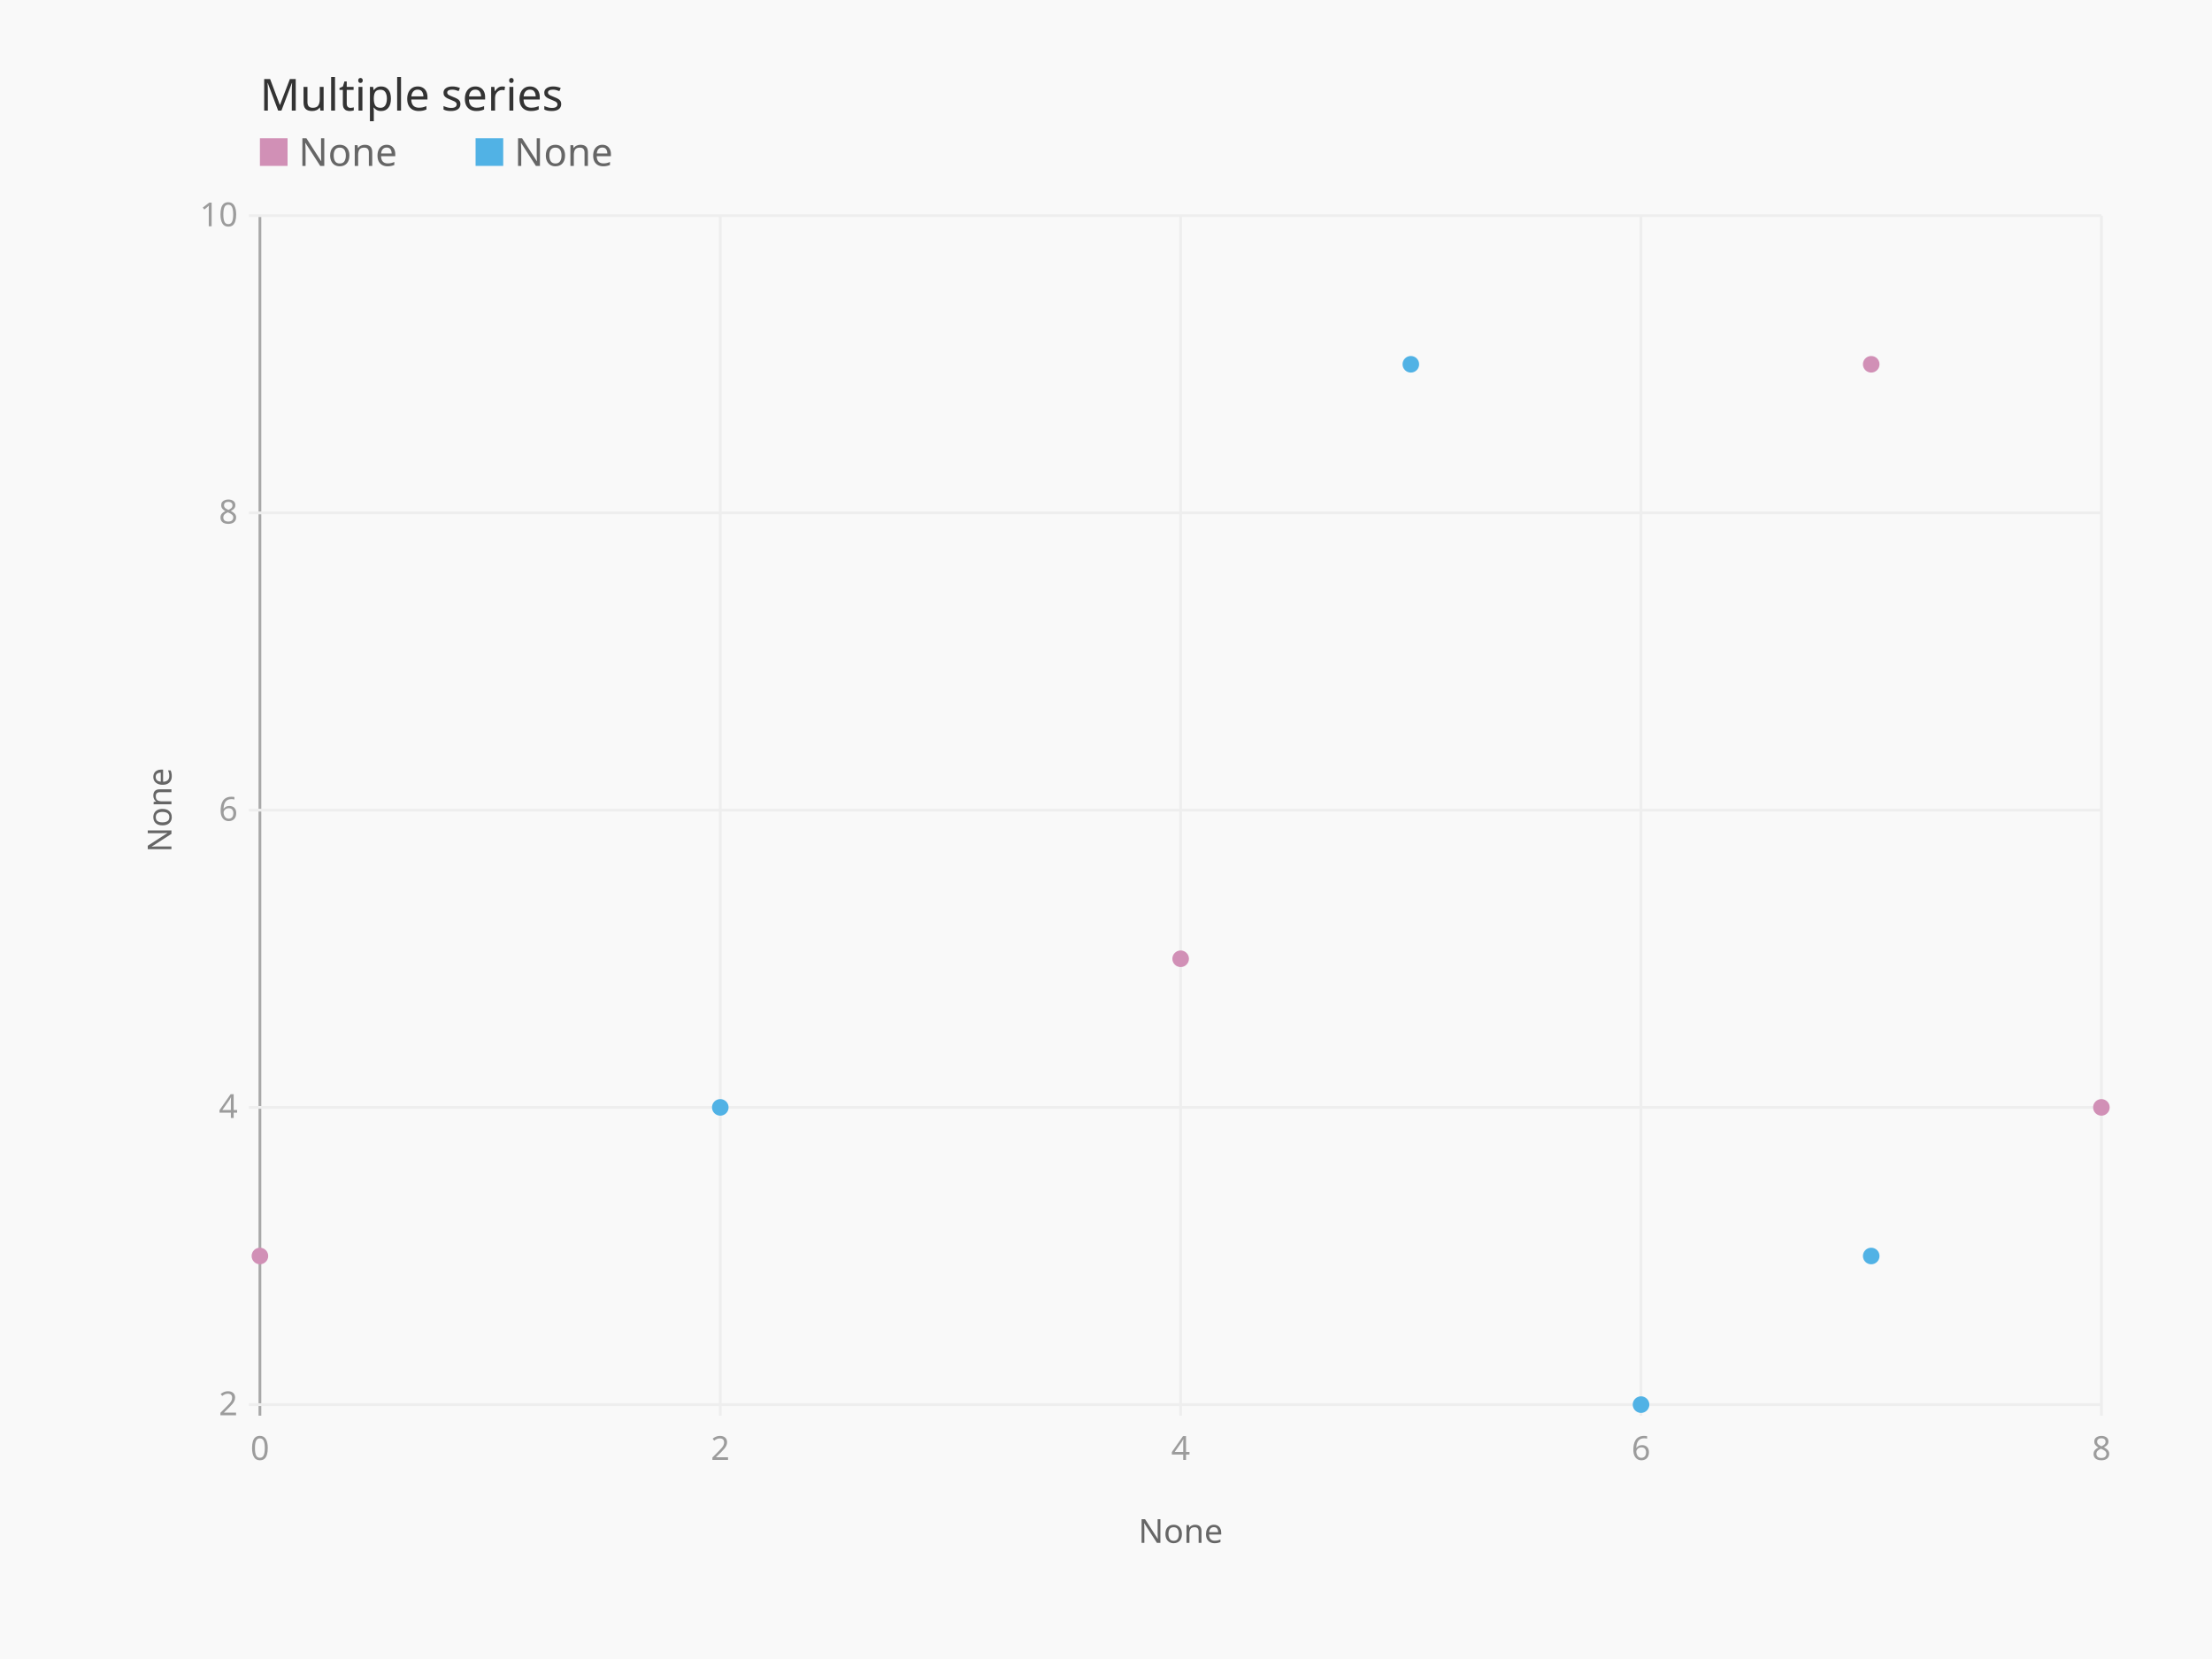
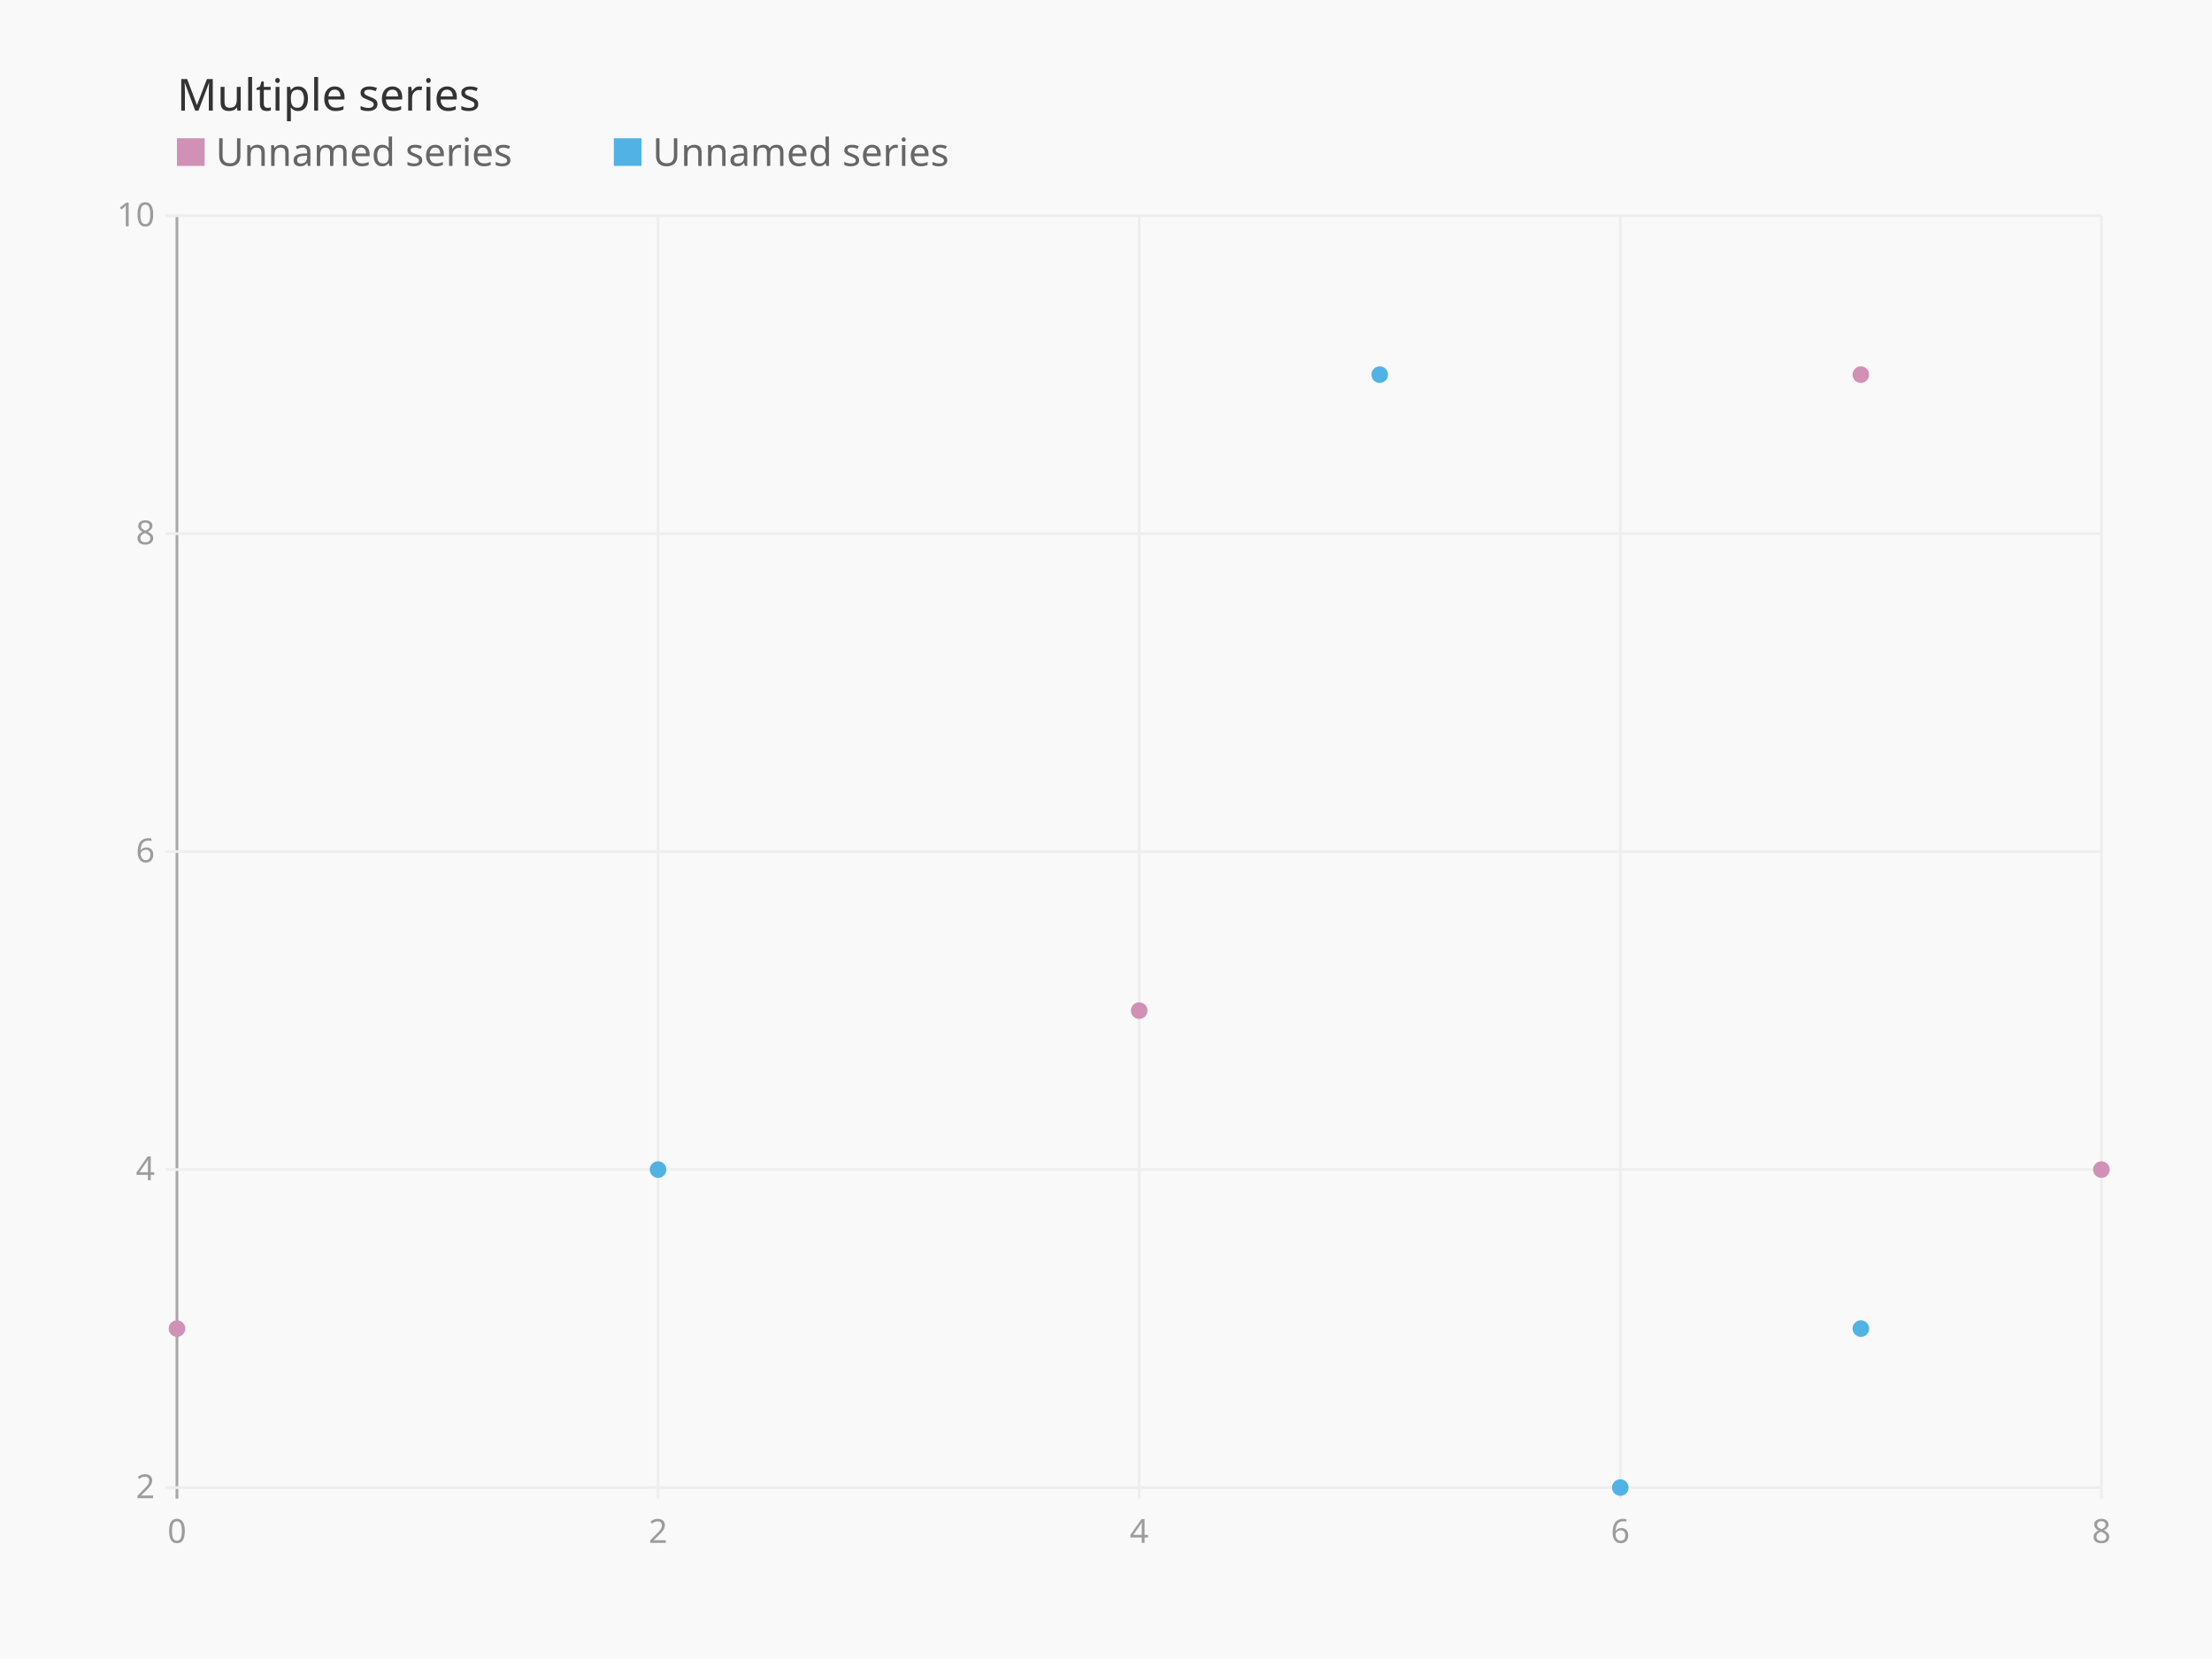
<svg xmlns="http://www.w3.org/2000/svg" height="600" version="1.1" width="800">
  <g>
    <rect fill="#f9f9f9" height="600" width="800" x="0" y="0" />
    <g transform="translate(40 40)">
-       <g transform="translate(54 0)">
+       <g transform="translate(24 0)">
        <text fill="#333" font-family="Monaco" font-size="16" x="0" y="0">Multiple series</text>
        <g transform="translate(0 20)">
          <g transform="translate(0 0)">
            <rect fill="#d190b6" height="10" width="10" x="0" y="-10" />
-             <text fill="#666" font-family="Monaco" font-size="14" x="14" y="0">None</text>
+             <text fill="#666" font-family="Monaco" font-size="14" x="14" y="0">Unnamed series</text>
          </g>
-           <g transform="translate(78 0)">
+           <g transform="translate(158 0)">
            <rect fill="#51b2e5" height="10" width="10" x="0" y="-10" />
-             <text fill="#666" font-family="Monaco" font-size="14" x="14" y="0">None</text>
+             <text fill="#666" font-family="Monaco" font-size="14" x="14" y="0">Unnamed series</text>
          </g>
        </g>
      </g>
      <g transform="translate(0 38)">
-         <g transform="translate(54 0)">
+         <g transform="translate(24 0)">
          <g class="axis bottom">
-             <text dy="1em" fill="#666" font-family="Monaco" text-anchor="middle" transform="" x="333.0" y="468.0">None</text>
            <g class="tick">
-               <line stroke="#eee" stroke-width="1" x1="166.50" x2="166.50" y1="0" y2="434.0" />
-               <text dy="1em" fill="#9c9c9c" font-family="Monaco" text-anchor="middle" x="166.50" y="438.0">2</text>
+               <line stroke="#eee" stroke-width="1" x1="174.00" x2="174.00" y1="0" y2="464.0" />
+               <text dy="1em" fill="#9c9c9c" font-family="Monaco" text-anchor="middle" x="174.00" y="468.0">2</text>
            </g>
            <g class="tick">
-               <line stroke="#eee" stroke-width="1" x1="333.0" x2="333.0" y1="0" y2="434.0" />
-               <text dy="1em" fill="#9c9c9c" font-family="Monaco" text-anchor="middle" x="333.0" y="438.0">4</text>
+               <line stroke="#eee" stroke-width="1" x1="348.0" x2="348.0" y1="0" y2="464.0" />
+               <text dy="1em" fill="#9c9c9c" font-family="Monaco" text-anchor="middle" x="348.0" y="468.0">4</text>
            </g>
            <g class="tick">
-               <line stroke="#eee" stroke-width="1" x1="499.50" x2="499.50" y1="0" y2="434.0" />
-               <text dy="1em" fill="#9c9c9c" font-family="Monaco" text-anchor="middle" x="499.50" y="438.0">6</text>
+               <line stroke="#eee" stroke-width="1" x1="522.00" x2="522.00" y1="0" y2="464.0" />
+               <text dy="1em" fill="#9c9c9c" font-family="Monaco" text-anchor="middle" x="522.00" y="468.0">6</text>
            </g>
            <g class="tick">
-               <line stroke="#eee" stroke-width="1" x1="666" x2="666" y1="0" y2="434.0" />
-               <text dy="1em" fill="#9c9c9c" font-family="Monaco" text-anchor="middle" x="666" y="438.0">8</text>
+               <line stroke="#eee" stroke-width="1" x1="696" x2="696" y1="0" y2="464.0" />
+               <text dy="1em" fill="#9c9c9c" font-family="Monaco" text-anchor="middle" x="696" y="468.0">8</text>
            </g>
            <g class="tick">
-               <line stroke="#a8a8a8" stroke-width="1" x1="0" x2="0" y1="0" y2="434.0" />
-               <text dy="1em" fill="#9c9c9c" font-family="Monaco" text-anchor="middle" x="0" y="438.0">0</text>
+               <line stroke="#a8a8a8" stroke-width="1" x1="0" x2="0" y1="0" y2="464.0" />
+               <text dy="1em" fill="#9c9c9c" font-family="Monaco" text-anchor="middle" x="0" y="468.0">0</text>
            </g>
          </g>
          <g class="axis left">
-             <text dy="" fill="#666" font-family="Monaco" text-anchor="middle" transform="rotate(270 -32 215)" x="-32" y="215.0">None</text>
            <g class="tick">
-               <line stroke="#eee" stroke-width="1" x1="-4" x2="666.0" y1="430" y2="430" />
-               <text dy="0.32em" fill="#9c9c9c" font-family="Monaco" text-anchor="end" x="-8" y="430">2</text>
+               <line stroke="#eee" stroke-width="1" x1="-4" x2="696.0" y1="460" y2="460" />
+               <text dy="0.32em" fill="#9c9c9c" font-family="Monaco" text-anchor="end" x="-8" y="460">2</text>
            </g>
            <g class="tick">
-               <line stroke="#eee" stroke-width="1" x1="-4" x2="666.0" y1="322.50" y2="322.50" />
-               <text dy="0.32em" fill="#9c9c9c" font-family="Monaco" text-anchor="end" x="-8" y="322.50">4</text>
+               <line stroke="#eee" stroke-width="1" x1="-4" x2="696.0" y1="345.00" y2="345.00" />
+               <text dy="0.32em" fill="#9c9c9c" font-family="Monaco" text-anchor="end" x="-8" y="345.00">4</text>
            </g>
            <g class="tick">
-               <line stroke="#eee" stroke-width="1" x1="-4" x2="666.0" y1="215.0" y2="215.0" />
-               <text dy="0.32em" fill="#9c9c9c" font-family="Monaco" text-anchor="end" x="-8" y="215.0">6</text>
+               <line stroke="#eee" stroke-width="1" x1="-4" x2="696.0" y1="230.0" y2="230.0" />
+               <text dy="0.32em" fill="#9c9c9c" font-family="Monaco" text-anchor="end" x="-8" y="230.0">6</text>
            </g>
            <g class="tick">
-               <line stroke="#eee" stroke-width="1" x1="-4" x2="666.0" y1="107.50" y2="107.50" />
-               <text dy="0.32em" fill="#9c9c9c" font-family="Monaco" text-anchor="end" x="-8" y="107.50">8</text>
+               <line stroke="#eee" stroke-width="1" x1="-4" x2="696.0" y1="115.00" y2="115.00" />
+               <text dy="0.32em" fill="#9c9c9c" font-family="Monaco" text-anchor="end" x="-8" y="115.00">8</text>
            </g>
            <g class="tick">
-               <line stroke="#eee" stroke-width="1" x1="-4" x2="666.0" y1="0" y2="0" />
+               <line stroke="#eee" stroke-width="1" x1="-4" x2="696.0" y1="0" y2="0" />
              <text dy="0.32em" fill="#9c9c9c" font-family="Monaco" text-anchor="end" x="-8" y="0">10</text>
            </g>
          </g>
          <g>
            <g class="series dots">
-               <circle cx="0" cy="376.250" fill="#d190b6" r="3" />
-               <circle cx="333.0" cy="268.750" fill="#d190b6" r="3" />
-               <circle cx="582.750" cy="53.750" fill="#d190b6" r="3" />
-               <circle cx="666" cy="322.50" fill="#d190b6" r="3" />
+               <circle cx="0" cy="402.500" fill="#d190b6" r="3" />
+               <circle cx="348.0" cy="287.500" fill="#d190b6" r="3" />
+               <circle cx="609.000" cy="57.500" fill="#d190b6" r="3" />
+               <circle cx="696" cy="345.00" fill="#d190b6" r="3" />
            </g>
            <g class="series dots">
-               <circle cx="166.50" cy="322.50" fill="#51b2e5" r="3" />
-               <circle cx="582.750" cy="376.250" fill="#51b2e5" r="3" />
-               <circle cx="499.50" cy="430" fill="#51b2e5" r="3" />
-               <circle cx="416.250" cy="53.750" fill="#51b2e5" r="3" />
+               <circle cx="174.00" cy="345.00" fill="#51b2e5" r="3" />
+               <circle cx="609.000" cy="402.500" fill="#51b2e5" r="3" />
+               <circle cx="522.00" cy="460" fill="#51b2e5" r="3" />
+               <circle cx="435.000" cy="57.500" fill="#51b2e5" r="3" />
            </g>
          </g>
        </g>
      </g>
    </g>
  </g>
</svg>
